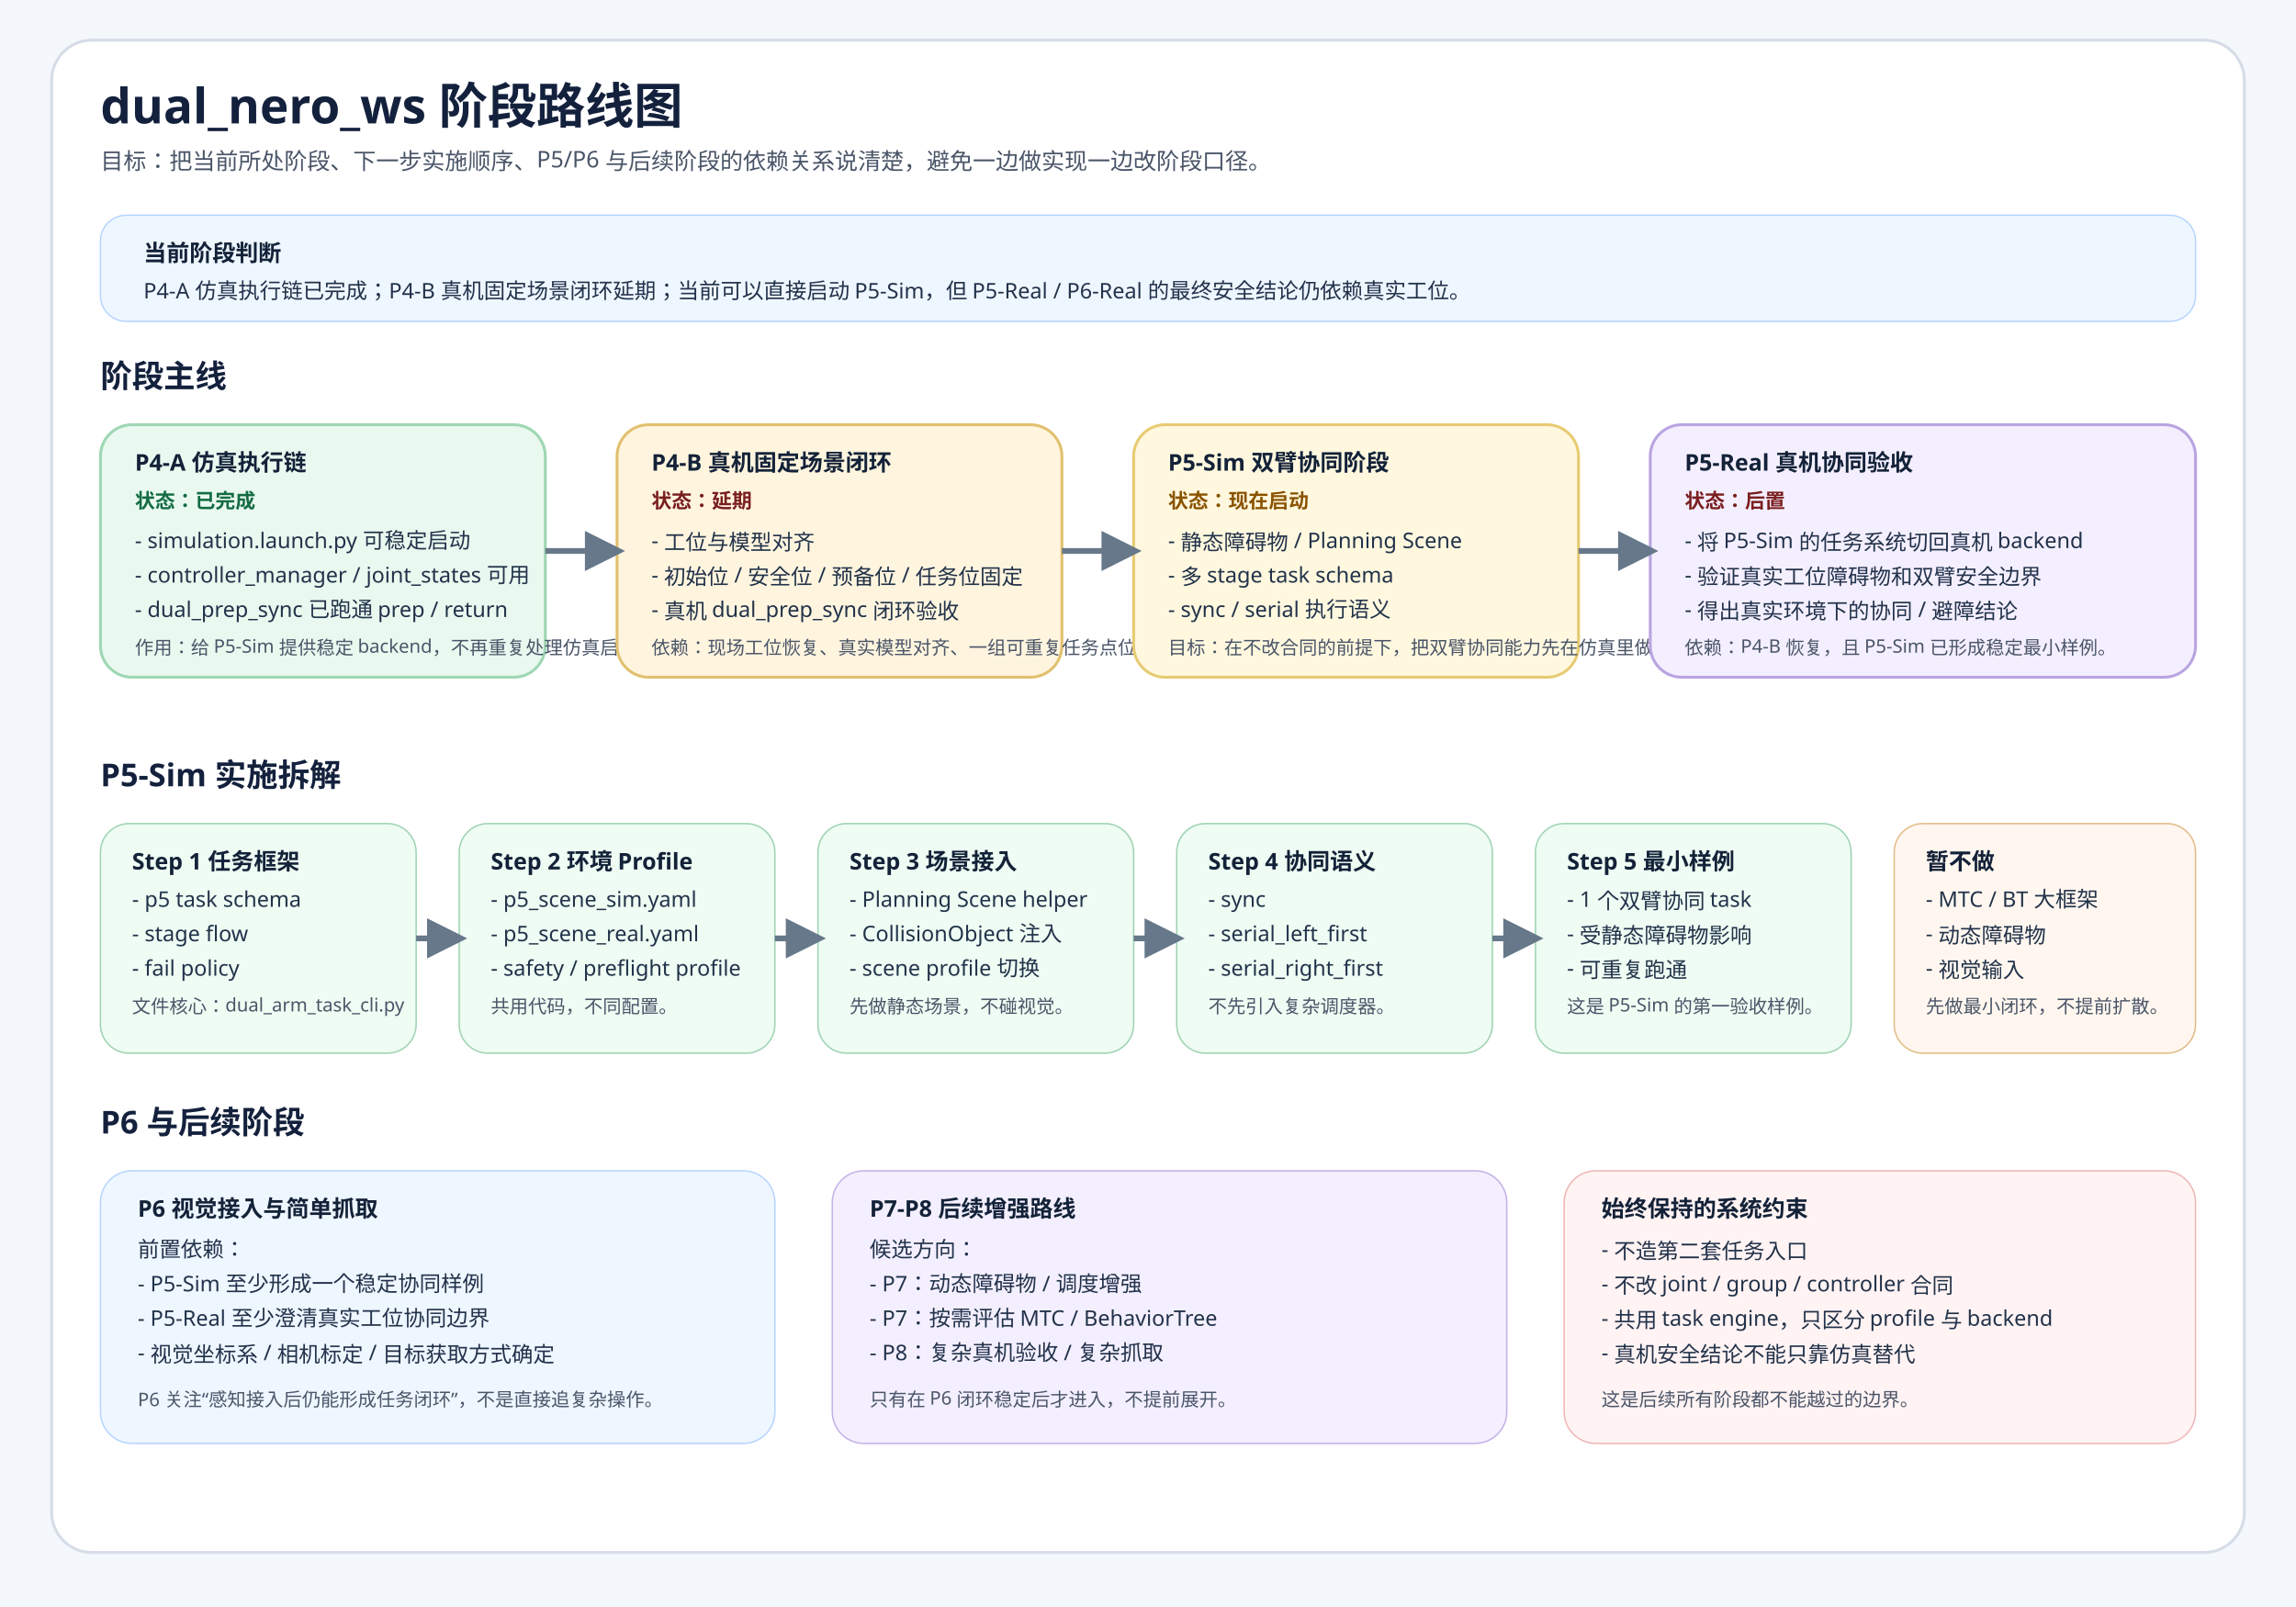
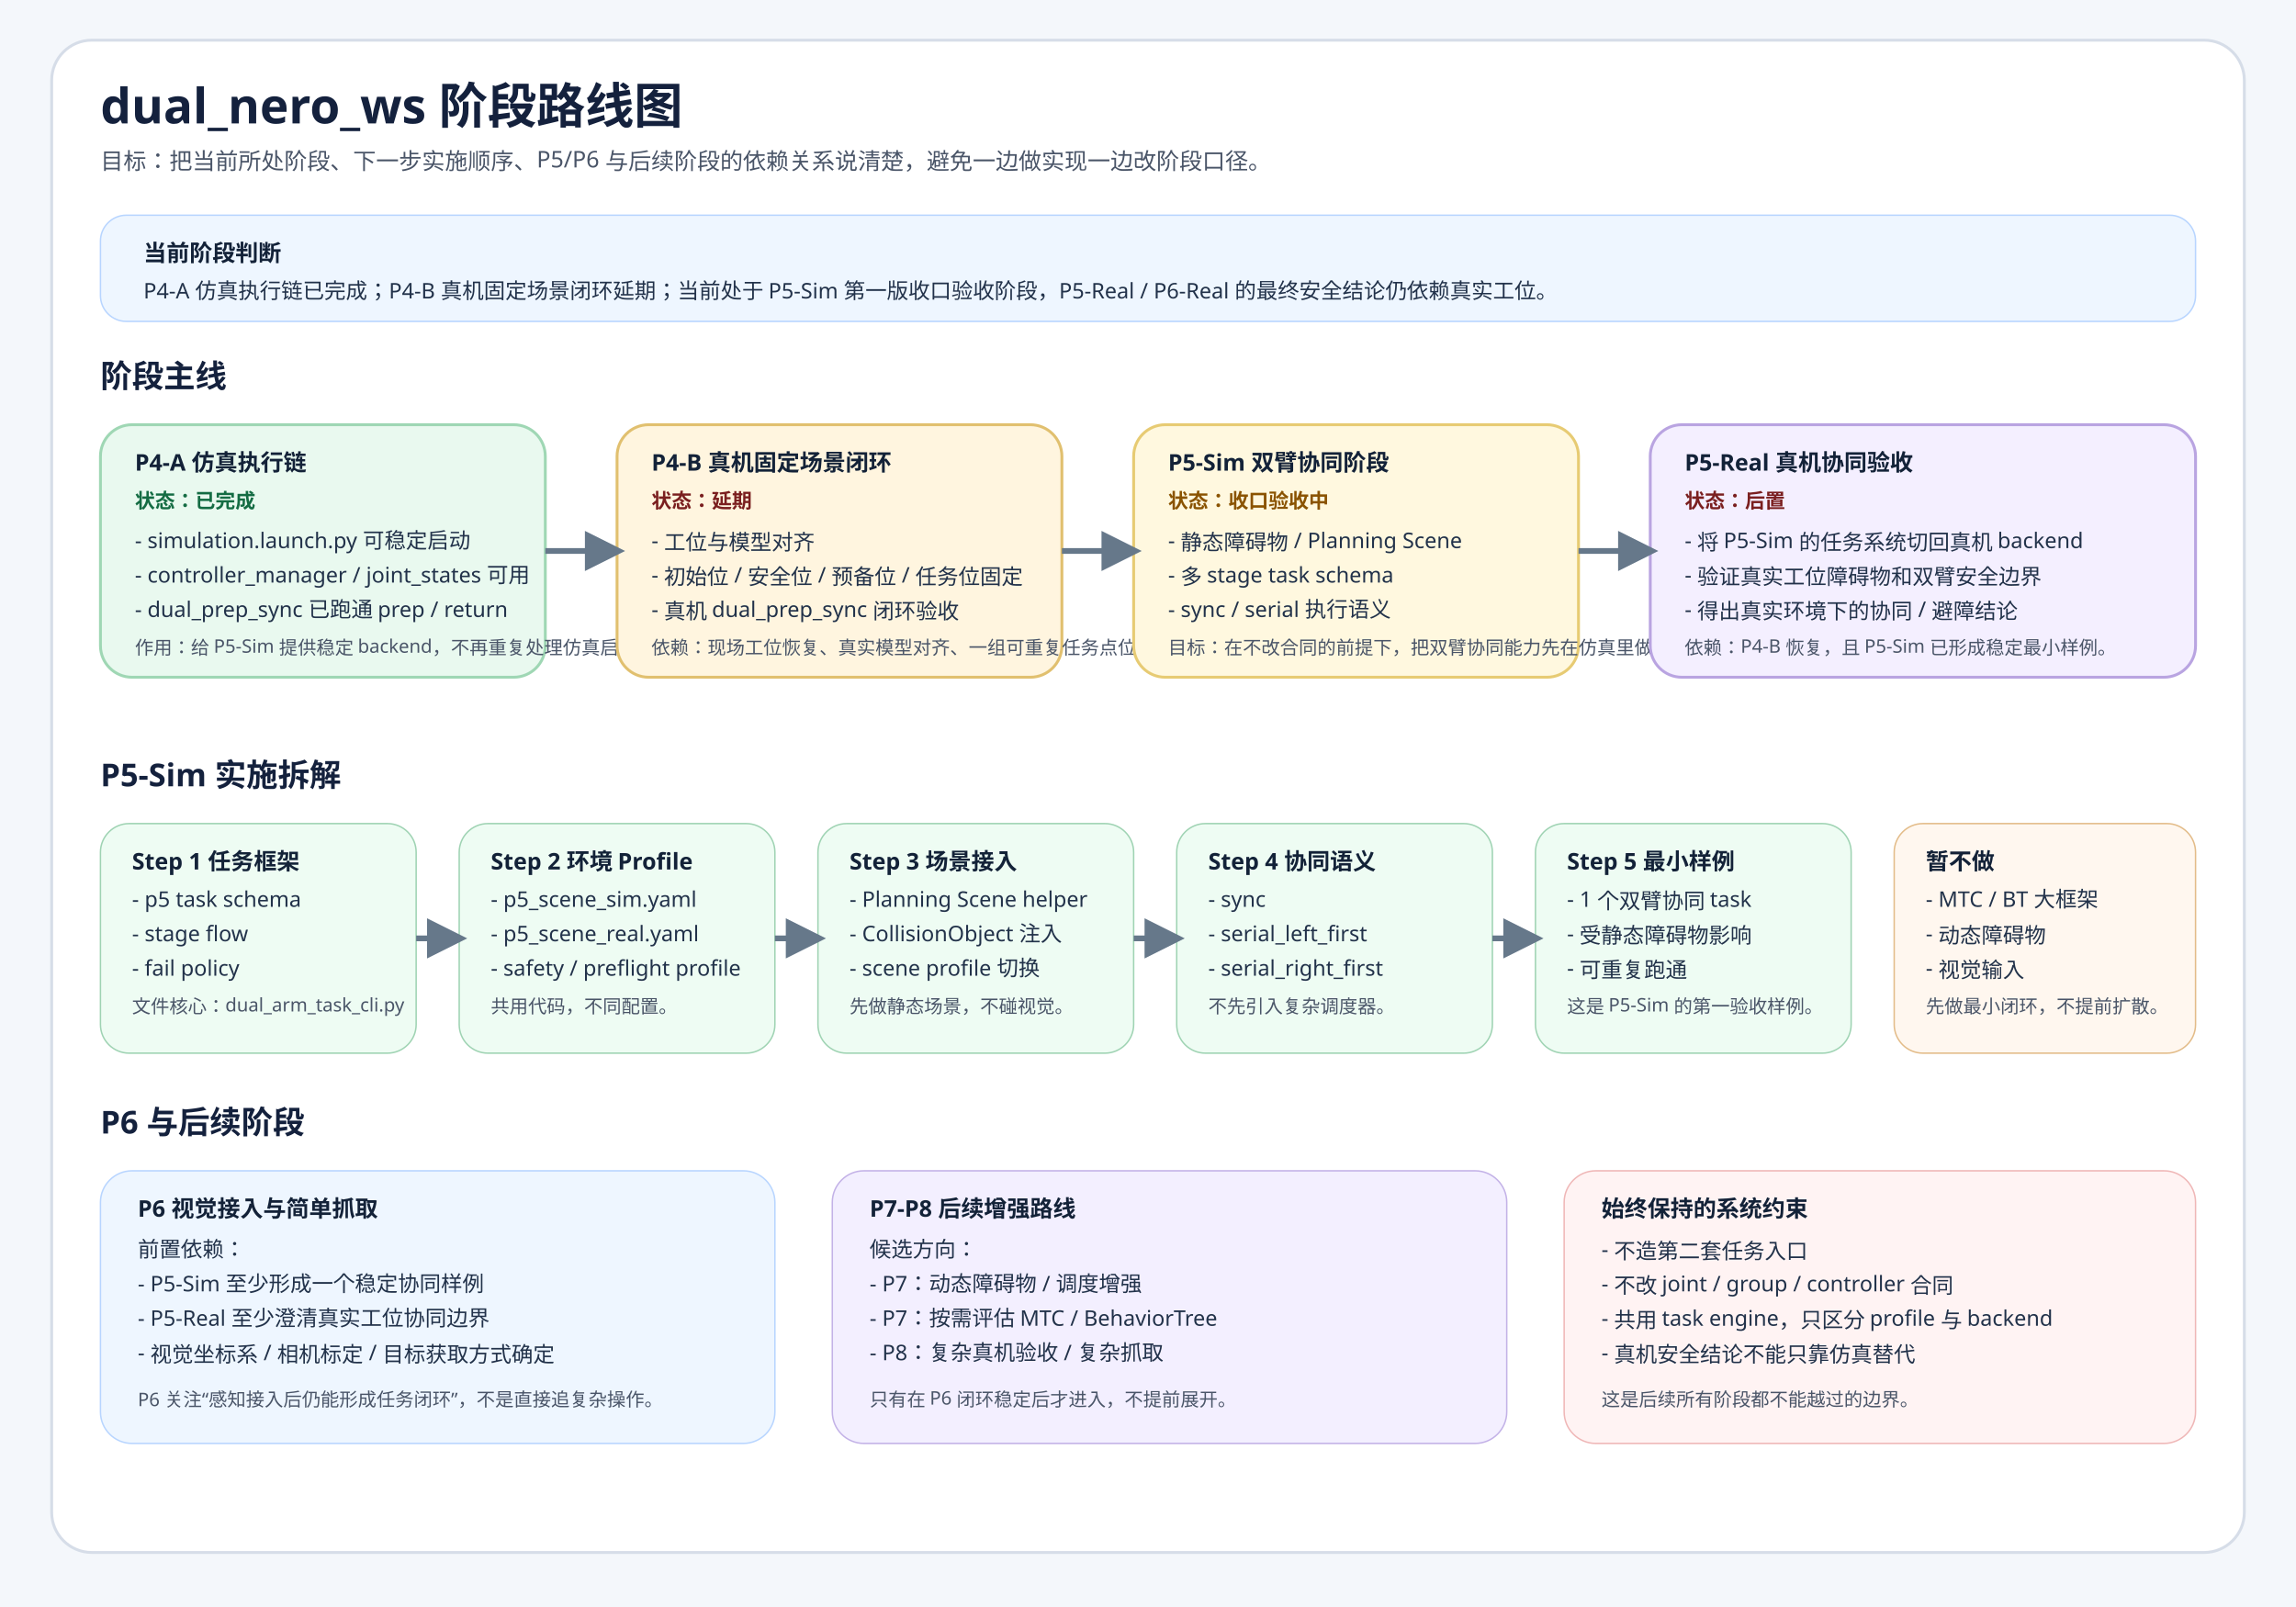
<svg xmlns="http://www.w3.org/2000/svg" width="1600" height="1120" viewBox="0 0 1600 1120">
  <defs>
    <style>
      .title { font: 700 34px 'Segoe UI', 'Microsoft YaHei', sans-serif; fill: #14213d; }
      .subtitle { font: 500 16px 'Segoe UI', 'Microsoft YaHei', sans-serif; fill: #4a5568; }
      .section { font: 700 22px 'Segoe UI', 'Microsoft YaHei', sans-serif; fill: #14213d; }
      .label { font: 700 16px 'Segoe UI', 'Microsoft YaHei', sans-serif; fill: #132238; }
      .body { font: 500 15px 'Segoe UI', 'Microsoft YaHei', sans-serif; fill: #22324a; }
      .small { font: 500 13px 'Segoe UI', 'Microsoft YaHei', sans-serif; fill: #4a5568; }
      .statusDone { font: 700 14px 'Segoe UI', 'Microsoft YaHei', sans-serif; fill: #146c43; }
      .statusProg { font: 700 14px 'Segoe UI', 'Microsoft YaHei', sans-serif; fill: #8a5300; }
      .statusWait { font: 700 14px 'Segoe UI', 'Microsoft YaHei', sans-serif; fill: #7a1f1f; }
    </style>
    <marker id="arrow" viewBox="0 0 10 10" refX="8" refY="5" markerWidth="7" markerHeight="7" orient="auto-start-reverse">
      <path d="M 0 0 L 10 5 L 0 10 z" fill="#66788a" />
    </marker>
  </defs>
  <rect width="1600" height="1120" fill="#f4f7fb" />
  <rect x="36" y="28" width="1528" height="1054" rx="28" fill="#ffffff" stroke="#d6dde8" stroke-width="2" />
  <text x="70" y="86" class="title">dual_nero_ws 阶段路线图</text>
  <text x="70" y="118" class="subtitle">目标：把当前所处阶段、下一步实施顺序、P5/P6 与后续阶段的依赖关系说清楚，避免一边做实现一边改阶段口径。</text>
  <rect x="70" y="150" width="1460" height="74" rx="18" fill="#eef6ff" stroke="#b8d5ff" />
  <text x="100" y="182" class="label">当前阶段判断</text>
-   <text x="100" y="208" class="body">P4-A 仿真执行链已完成；P4-B 真机固定场景闭环延期；当前可以直接启动 P5-Sim，但 P5-Real / P6-Real 的最终安全结论仍依赖真实工位。</text>
+   <text x="100" y="208" class="body">P4-A 仿真执行链已完成；P4-B 真机固定场景闭环延期；当前处于 P5-Sim 第一版收口验收阶段，P5-Real / P6-Real 的最终安全结论仍依赖真实工位。</text>
  <text x="70" y="270" class="section">阶段主线</text>
  <rect x="70" y="296" width="310" height="176" rx="22" fill="#e9f9ef" stroke="#9fd7b4" stroke-width="2" />
  <text x="94" y="328" class="label">P4-A 仿真执行链</text>
  <text x="94" y="354" class="statusDone">状态：已完成</text>
  <text x="94" y="382" class="body">- simulation.launch.py 可稳定启动</text>
  <text x="94" y="406" class="body">- controller_manager / joint_states 可用</text>
  <text x="94" y="430" class="body">- dual_prep_sync 已跑通 prep / return</text>
  <text x="94" y="456" class="small">作用：给 P5-Sim 提供稳定 backend，不再重复处理仿真启动链。</text>
  <rect x="430" y="296" width="310" height="176" rx="22" fill="#fff5df" stroke="#e1c06f" stroke-width="2" />
  <text x="454" y="328" class="label">P4-B 真机固定场景闭环</text>
  <text x="454" y="354" class="statusWait">状态：延期</text>
  <text x="454" y="382" class="body">- 工位与模型对齐</text>
  <text x="454" y="406" class="body">- 初始位 / 安全位 / 预备位 / 任务位固定</text>
  <text x="454" y="430" class="body">- 真机 dual_prep_sync 闭环验收</text>
  <text x="454" y="456" class="small">依赖：现场工位恢复、真实模型对齐、一组可重复任务点位。</text>
  <rect x="790" y="296" width="310" height="176" rx="22" fill="#fff8df" stroke="#e7cb73" stroke-width="2" />
  <text x="814" y="328" class="label">P5-Sim 双臂协同阶段</text>
-   <text x="814" y="354" class="statusProg">状态：现在启动</text>
+   <text x="814" y="354" class="statusProg">状态：收口验收中</text>
  <text x="814" y="382" class="body">- 静态障碍物 / Planning Scene</text>
  <text x="814" y="406" class="body">- 多 stage task schema</text>
  <text x="814" y="430" class="body">- sync / serial 执行语义</text>
  <text x="814" y="456" class="small">目标：在不改合同的前提下，把双臂协同能力先在仿真里做出来。</text>
  <rect x="1150" y="296" width="380" height="176" rx="22" fill="#f4efff" stroke="#b9a4e1" stroke-width="2" />
  <text x="1174" y="328" class="label">P5-Real 真机协同验收</text>
  <text x="1174" y="354" class="statusWait">状态：后置</text>
  <text x="1174" y="382" class="body">- 将 P5-Sim 的任务系统切回真机 backend</text>
  <text x="1174" y="406" class="body">- 验证真实工位障碍物和双臂安全边界</text>
  <text x="1174" y="430" class="body">- 得出真实环境下的协同 / 避障结论</text>
  <text x="1174" y="456" class="small">依赖：P4-B 恢复，且 P5-Sim 已形成稳定最小样例。</text>
  <line x1="380" y1="384" x2="430" y2="384" stroke="#66788a" stroke-width="4" marker-end="url(#arrow)" />
  <line x1="740" y1="384" x2="790" y2="384" stroke="#66788a" stroke-width="4" marker-end="url(#arrow)" />
  <line x1="1100" y1="384" x2="1150" y2="384" stroke="#66788a" stroke-width="4" marker-end="url(#arrow)" />
  <text x="70" y="548" class="section">P5-Sim 实施拆解</text>
  <rect x="70" y="574" width="220" height="160" rx="20" fill="#eefcf3" stroke="#9fd3b3" />
  <text x="92" y="606" class="label">Step 1 任务框架</text>
  <text x="92" y="632" class="body">- p5 task schema</text>
  <text x="92" y="656" class="body">- stage flow</text>
  <text x="92" y="680" class="body">- fail policy</text>
  <text x="92" y="706" class="small">文件核心：dual_arm_task_cli.py</text>
  <rect x="320" y="574" width="220" height="160" rx="20" fill="#eefcf3" stroke="#9fd3b3" />
  <text x="342" y="606" class="label">Step 2 环境 Profile</text>
  <text x="342" y="632" class="body">- p5_scene_sim.yaml</text>
  <text x="342" y="656" class="body">- p5_scene_real.yaml</text>
  <text x="342" y="680" class="body">- safety / preflight profile</text>
  <text x="342" y="706" class="small">共用代码，不同配置。</text>
  <rect x="570" y="574" width="220" height="160" rx="20" fill="#eefcf3" stroke="#9fd3b3" />
  <text x="592" y="606" class="label">Step 3 场景接入</text>
  <text x="592" y="632" class="body">- Planning Scene helper</text>
  <text x="592" y="656" class="body">- CollisionObject 注入</text>
  <text x="592" y="680" class="body">- scene profile 切换</text>
  <text x="592" y="706" class="small">先做静态场景，不碰视觉。</text>
  <rect x="820" y="574" width="220" height="160" rx="20" fill="#eefcf3" stroke="#9fd3b3" />
  <text x="842" y="606" class="label">Step 4 协同语义</text>
  <text x="842" y="632" class="body">- sync</text>
  <text x="842" y="656" class="body">- serial_left_first</text>
  <text x="842" y="680" class="body">- serial_right_first</text>
  <text x="842" y="706" class="small">不先引入复杂调度器。</text>
  <rect x="1070" y="574" width="220" height="160" rx="20" fill="#eefcf3" stroke="#9fd3b3" />
  <text x="1092" y="606" class="label">Step 5 最小样例</text>
  <text x="1092" y="632" class="body">- 1 个双臂协同 task</text>
  <text x="1092" y="656" class="body">- 受静态障碍物影响</text>
  <text x="1092" y="680" class="body">- 可重复跑通</text>
  <text x="1092" y="706" class="small">这是 P5-Sim 的第一验收样例。</text>
  <rect x="1320" y="574" width="210" height="160" rx="20" fill="#fff7ef" stroke="#e3bc89" />
  <text x="1342" y="606" class="label">暂不做</text>
  <text x="1342" y="632" class="body">- MTC / BT 大框架</text>
  <text x="1342" y="656" class="body">- 动态障碍物</text>
  <text x="1342" y="680" class="body">- 视觉输入</text>
  <text x="1342" y="706" class="small">先做最小闭环，不提前扩散。</text>
  <line x1="290" y1="654" x2="320" y2="654" stroke="#66788a" stroke-width="4" marker-end="url(#arrow)" />
  <line x1="540" y1="654" x2="570" y2="654" stroke="#66788a" stroke-width="4" marker-end="url(#arrow)" />
  <line x1="790" y1="654" x2="820" y2="654" stroke="#66788a" stroke-width="4" marker-end="url(#arrow)" />
  <line x1="1040" y1="654" x2="1070" y2="654" stroke="#66788a" stroke-width="4" marker-end="url(#arrow)" />
  <text x="70" y="790" class="section">P6 与后续阶段</text>
  <rect x="70" y="816" width="470" height="190" rx="22" fill="#eef6ff" stroke="#b8d5ff" />
  <text x="96" y="848" class="label">P6 视觉接入与简单抓取</text>
  <text x="96" y="876" class="body">前置依赖：</text>
  <text x="96" y="900" class="body">- P5-Sim 至少形成一个稳定协同样例</text>
  <text x="96" y="924" class="body">- P5-Real 至少澄清真实工位协同边界</text>
  <text x="96" y="948" class="body">- 视觉坐标系 / 相机标定 / 目标获取方式确定</text>
  <text x="96" y="980" class="small">P6 关注“感知接入后仍能形成任务闭环”，不是直接追复杂操作。</text>
  <rect x="580" y="816" width="470" height="190" rx="22" fill="#f3efff" stroke="#c3b2e7" />
  <text x="606" y="848" class="label">P7-P8 后续增强路线</text>
  <text x="606" y="876" class="body">候选方向：</text>
  <text x="606" y="900" class="body">- P7：动态障碍物 / 调度增强</text>
  <text x="606" y="924" class="body">- P7：按需评估 MTC / BehaviorTree</text>
  <text x="606" y="948" class="body">- P8：复杂真机验收 / 复杂抓取</text>
  <text x="606" y="980" class="small">只有在 P6 闭环稳定后才进入，不提前展开。</text>
  <rect x="1090" y="816" width="440" height="190" rx="22" fill="#fff3f3" stroke="#efb7b7" />
  <text x="1116" y="848" class="label">始终保持的系统约束</text>
  <text x="1116" y="876" class="body">- 不造第二套任务入口</text>
  <text x="1116" y="900" class="body">- 不改 joint / group / controller 合同</text>
  <text x="1116" y="924" class="body">- 共用 task engine，只区分 profile 与 backend</text>
  <text x="1116" y="948" class="body">- 真机安全结论不能只靠仿真替代</text>
  <text x="1116" y="980" class="small">这是后续所有阶段都不能越过的边界。</text>
</svg>
